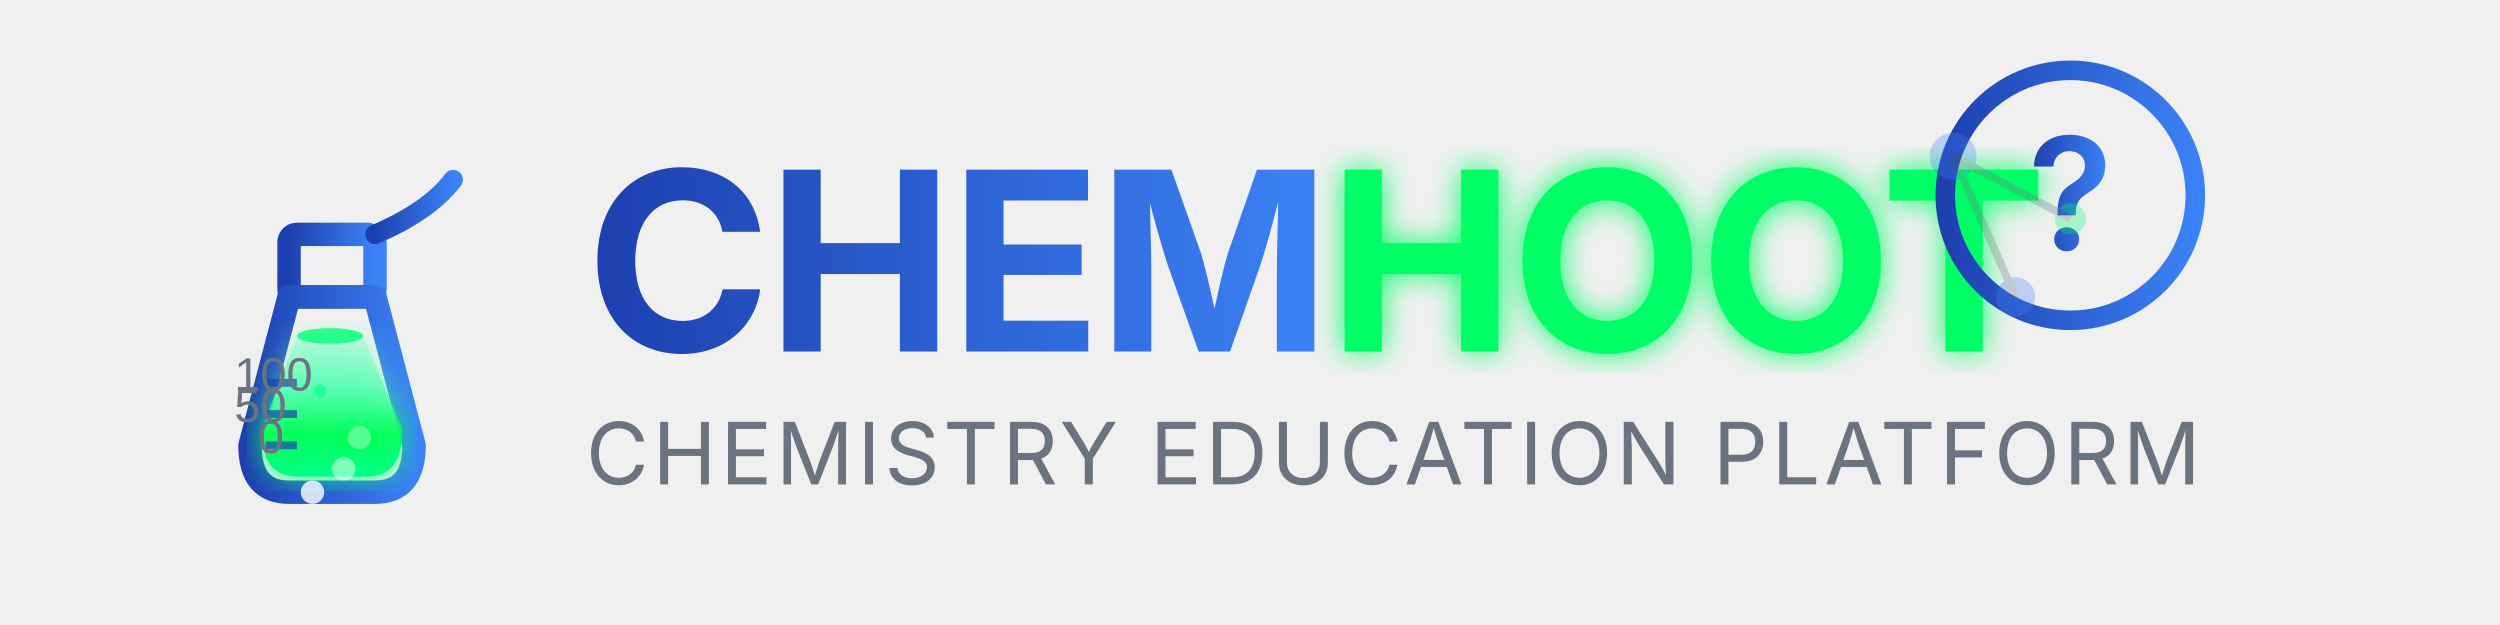
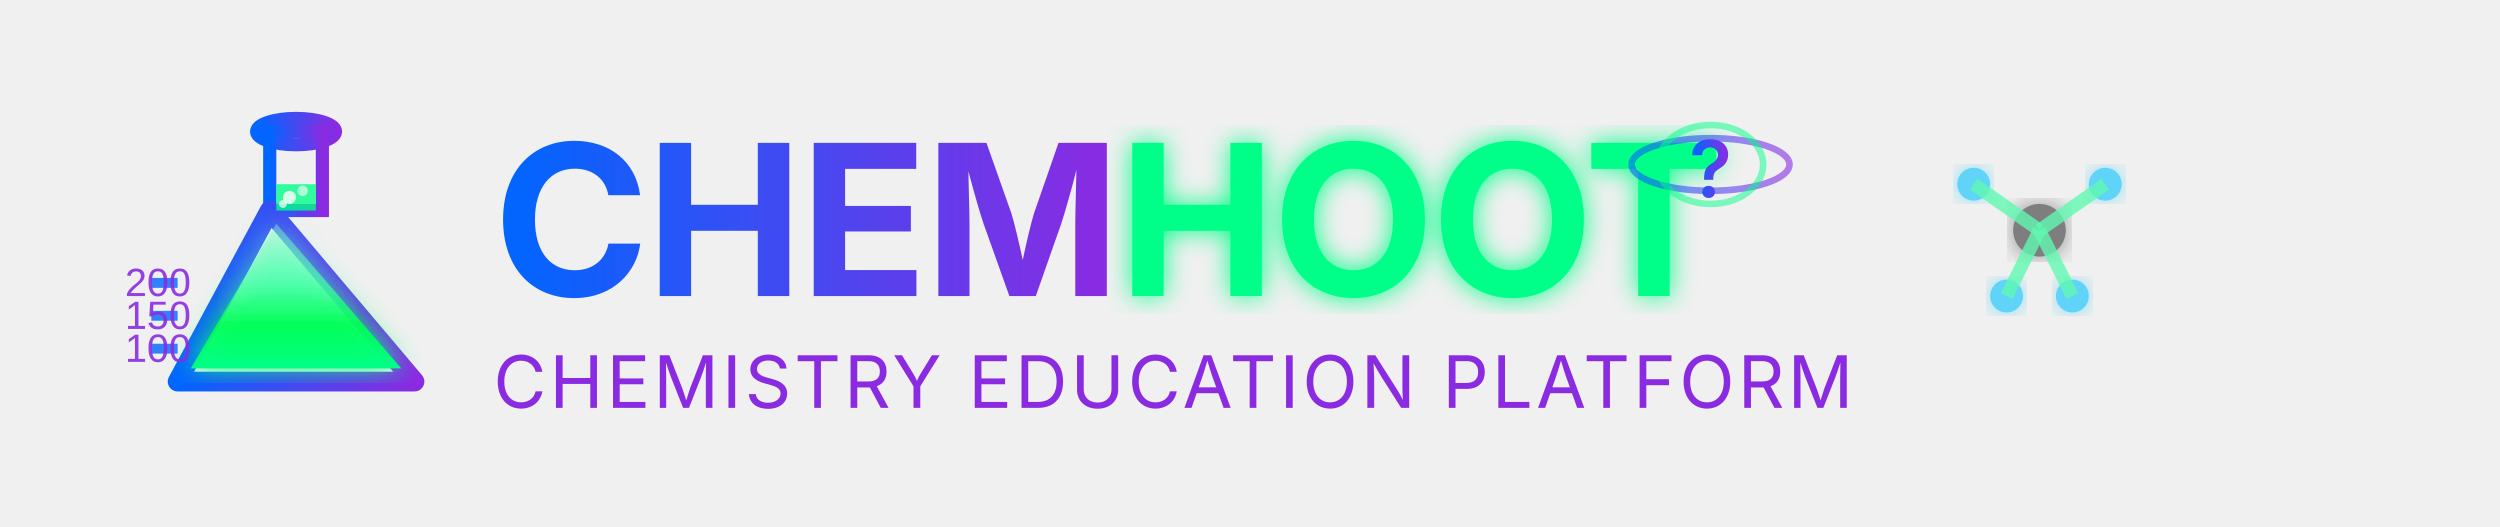
- <svg xmlns="http://www.w3.org/2000/svg" viewBox="0 0 320 80" width="320" height="80">
+ <svg xmlns="http://www.w3.org/2000/svg" viewBox="0 0 380 80" width="380" height="80">
  <defs>
    <linearGradient id="brandGradient" x1="0%" y1="0%" x2="100%" y2="0%">
-       <stop offset="0%" style="stop-color:#1e40af;stop-opacity:1" />
-       <stop offset="100%" style="stop-color:#3b82f6;stop-opacity:1" />
+       <stop offset="0%" style="stop-color:#0066ff;stop-opacity:1" />
+       <stop offset="100%" style="stop-color:#8a2be2;stop-opacity:1" />
    </linearGradient>
    <linearGradient id="fluorescentLiquid" x1="0%" y1="100%" x2="0%" y2="0%">
      <stop offset="0%" style="stop-color:#00ff88;stop-opacity:1" />
      <stop offset="30%" style="stop-color:#00ff55;stop-opacity:0.9" />
      <stop offset="60%" style="stop-color:#44ffaa;stop-opacity:0.7" />
      <stop offset="100%" style="stop-color:#88ffcc;stop-opacity:0.4" />
    </linearGradient>
    <filter id="fluorescenceGlow">
      <feGaussianBlur stdDeviation="2" result="coloredBlur" />
      <feMerge>
        <feMergeNode in="coloredBlur" />
        <feMergeNode in="SourceGraphic" />
      </feMerge>
    </filter>
    <circle id="bubble" r="1.5" fill="#ffffff" opacity="0.8">
      <animate attributeName="cy" values="48;28;48" dur="3s" repeatCount="indefinite" />
      <animate attributeName="opacity" values="0.8;0.4;0.8" dur="3s" repeatCount="indefinite" />
    </circle>
  </defs>
-   <g transform="translate(15, 15)">
-     <rect x="22" y="15" width="11" height="8" fill="none" stroke="url(#brandGradient)" stroke-width="3" rx="1" />
-     <path d="M22 23 L17 42 Q17 48 22 48 L33 48 Q38 48 38 42 L33 23 Z" fill="none" stroke="url(#brandGradient)" stroke-width="3" stroke-linejoin="round" />
-     <line x1="17" y1="48" x2="38" y2="48" stroke="url(#brandGradient)" stroke-width="3" stroke-linecap="round" />
-     <path d="M23 28 L18.5 40 Q18.5 46 23 46 L32 46 Q36.5 46 36.5 40 L31.5 28 Z" fill="url(#fluorescentLiquid)" filter="url(#fluorescenceGlow)" />
-     <ellipse cx="27.25" cy="28" rx="4.25" ry="1" fill="#00ff77" opacity="0.8">
-       <animate attributeName="ry" values="1;1.5;1" dur="4s" repeatCount="indefinite" />
-     </ellipse>
-     <path d="M33 15 Q40 12 43 8" fill="none" stroke="url(#brandGradient)" stroke-width="2.5" stroke-linecap="round" />
-     <line x1="19" y1="34" x2="23" y2="34" stroke="#1e40af" stroke-width="1" opacity="0.7" />
-     <line x1="19" y1="38" x2="23" y2="38" stroke="#1e40af" stroke-width="1" opacity="0.7" />
-     <line x1="19" y1="42" x2="23" y2="42" stroke="#1e40af" stroke-width="1" opacity="0.7" />
-     <text x="15" y="35" font-family="Arial" font-size="6" fill="#6b7280">100</text>
-     <text x="15" y="39" font-family="Arial" font-size="6" fill="#6b7280">50</text>
-     <text x="18" y="43" font-family="Arial" font-size="6" fill="#6b7280">0</text>
-     <use href="#bubble" x="25" y="48" />
-     <use href="#bubble" x="29" y="45" opacity="0.6">
-       <animate attributeName="cy" values="45;25;45" dur="4s" repeatCount="indefinite" />
-     </use>
-     <use href="#bubble" x="31" y="41" opacity="0.4">
-       <animate attributeName="cy" values="41;21;41" dur="5s" repeatCount="indefinite" />
-     </use>
-     <circle cx="26" cy="35" r="0.8" fill="#00ff99" opacity="0.6">
-       <animate attributeName="opacity" values="0.6;1;0.6" dur="2s" repeatCount="indefinite" />
+   <g transform="translate(15, 8)">
+     <ellipse cx="30" cy="12" rx="6" ry="2" fill="none" stroke="url(#brandGradient)" stroke-width="2" />
+     <rect x="26" y="12" width="8" height="12" fill="none" stroke="url(#brandGradient)" stroke-width="2" />
+     <path d="M26 24 L12 50 L48 50 Z" fill="none" stroke="url(#brandGradient)" stroke-width="3" stroke-linejoin="round" />
+     <line x1="12" y1="50" x2="48" y2="50" stroke="url(#brandGradient)" stroke-width="3" stroke-linecap="round" />
+     <path d="M27 26 L14 48 L46 48 Z" fill="url(#fluorescentLiquid)" filter="url(#fluorescenceGlow)" />
+     <rect x="27" y="20" width="6" height="4" fill="#00ff88" opacity="0.8">
+       <animate attributeName="height" values="4;6;4" dur="3s" repeatCount="indefinite" />
+       <animate attributeName="opacity" values="0.8;1;0.8" dur="3s" repeatCount="indefinite" />
+     </rect>
+     <line x1="8" y1="35" x2="12" y2="35" stroke="#0066ff" stroke-width="1.5" opacity="0.8" />
+     <line x1="8" y1="40" x2="12" y2="40" stroke="#0066ff" stroke-width="1.5" opacity="0.8" />
+     <line x1="8" y1="45" x2="12" y2="45" stroke="#0066ff" stroke-width="1.5" opacity="0.8" />
+     <text x="4" y="37" font-family="Arial" font-size="6" fill="#8a2be2" opacity="0.9">200</text>
+     <text x="4" y="42" font-family="Arial" font-size="6" fill="#8a2be2" opacity="0.9">150</text>
+     <text x="4" y="47" font-family="Arial" font-size="6" fill="#8a2be2" opacity="0.9">100</text>
+     <circle cx="29" cy="22" r="1" fill="#ffffff" opacity="0.8">
+       <animate attributeName="cy" values="22;16;22" dur="2s" repeatCount="indefinite" />
+       <animate attributeName="opacity" values="0.8;0.3;0.8" dur="2s" repeatCount="indefinite" />
    </circle>
-     <circle cx="30" cy="39" r="0.6" fill="#00ff77" opacity="0.5">
-       <animate attributeName="opacity" values="0.5;0.9;0.5" dur="2.5s" repeatCount="indefinite" />
+     <circle cx="31" cy="21" r="0.8" fill="#ffffff" opacity="0.6">
+       <animate attributeName="cy" values="21;15;21" dur="2.5s" repeatCount="indefinite" />
+       <animate attributeName="opacity" values="0.6;0.2;0.6" dur="2.5s" repeatCount="indefinite" />
+     </circle>
+     <circle cx="28" cy="23" r="0.6" fill="#ffffff" opacity="0.7">
+       <animate attributeName="cy" values="23;17;23" dur="1.8s" repeatCount="indefinite" />
+       <animate attributeName="opacity" values="0.7;0.3;0.7" dur="1.8s" repeatCount="indefinite" />
    </circle>
  </g>
  <g transform="translate(75, 0)">
    <text x="0" y="45" font-family="'Segoe UI', 'Inter', -apple-system, BlinkMacSystemFont, sans-serif" font-size="32" font-weight="700" letter-spacing="-0.5px" fill="url(#brandGradient)">CHEM</text>
-     <text x="95" y="45" font-family="'Segoe UI', 'Inter', -apple-system, BlinkMacSystemFont, sans-serif" font-size="32" font-weight="700" letter-spacing="-0.5px" fill="#00ff66" filter="url(#fluorescenceGlow)">HOOT</text>
-     <g transform="translate(190, 25)">
-       <circle cx="0" cy="0" r="16" fill="none" stroke="url(#brandGradient)" stroke-width="2.5" />
-       <text x="0" y="7" font-family="'Segoe UI', 'Inter', -apple-system, BlinkMacSystemFont, sans-serif" font-size="20" font-weight="600" text-anchor="middle" fill="url(#brandGradient)">?</text>
+     <text x="95" y="45" font-family="'Segoe UI', 'Inter', -apple-system, BlinkMacSystemFont, sans-serif" font-size="32" font-weight="700" letter-spacing="-0.5px" fill="#00ff88" filter="url(#fluorescenceGlow)">HOOT</text>
+     <g transform="translate(185, 15)">
+       <ellipse cx="0" cy="10" rx="12" ry="4" fill="none" stroke="url(#brandGradient)" stroke-width="1" opacity="0.6">
+         <animate attributeName="rx" values="12;13;12" dur="3s" repeatCount="indefinite" />
+       </ellipse>
+       <ellipse cx="0" cy="10" rx="8" ry="6" fill="none" stroke="#00ff88" stroke-width="1" opacity="0.5">
+         <animate attributeName="ry" values="6;7;6" dur="2.5s" repeatCount="indefinite" />
+       </ellipse>
+       <text x="0" y="15" font-family="'Segoe UI', 'Inter', -apple-system, BlinkMacSystemFont, sans-serif" font-size="12" font-weight="600" text-anchor="middle" fill="url(#brandGradient)">?</text>
    </g>
-     <text x="0" y="62" font-family="'Segoe UI', 'Inter', -apple-system, BlinkMacSystemFont, sans-serif" font-size="11" font-weight="400" letter-spacing="0.5px" fill="#6b7280">CHEMISTRY EDUCATION PLATFORM</text>
+     <text x="0" y="62" font-family="'Segoe UI', 'Inter', -apple-system, BlinkMacSystemFont, sans-serif" font-size="11" font-weight="400" letter-spacing="0.5px" fill="#8a2be2">CHEMISTRY EDUCATION PLATFORM</text>
  </g>
-   <g opacity="0.3" transform="translate(250, 20)">
-     <circle cx="0" cy="0" r="3" fill="#3b82f6" />
-     <circle cx="15" cy="8" r="2" fill="#00ff66" />
-     <circle cx="8" cy="18" r="2.5" fill="#3b82f6" />
-     <line x1="0" y1="0" x2="15" y2="8" stroke="#6b7280" stroke-width="1" />
-     <line x1="0" y1="0" x2="8" y2="18" stroke="#6b7280" stroke-width="1" />
+   <g opacity="0.6" transform="translate(300, 20)">
+     <circle cx="10" cy="15" r="4" fill="#333333" filter="url(#fluorescenceGlow)">
+       <animate attributeName="r" values="4;5;4" dur="3s" repeatCount="indefinite" />
+     </circle>
+     <circle cx="0" cy="8" r="2.5" fill="#00bfff" filter="url(#fluorescenceGlow)">
+       <animate attributeName="r" values="2.5;3;2.5" dur="2.5s" repeatCount="indefinite" />
+     </circle>
+     <circle cx="20" cy="8" r="2.5" fill="#00bfff" filter="url(#fluorescenceGlow)">
+       <animate attributeName="r" values="2.5;3;2.5" dur="2.8s" repeatCount="indefinite" />
+     </circle>
+     <circle cx="5" cy="25" r="2.5" fill="#00bfff" filter="url(#fluorescenceGlow)">
+       <animate attributeName="r" values="2.5;3;2.5" dur="3.2s" repeatCount="indefinite" />
+     </circle>
+     <circle cx="15" cy="25" r="2.5" fill="#00bfff" filter="url(#fluorescenceGlow)">
+       <animate attributeName="r" values="2.5;3;2.5" dur="2.7s" repeatCount="indefinite" />
+     </circle>
+     <line x1="10" y1="15" x2="0" y2="8" stroke="#00ff88" stroke-width="2" opacity="0.8">
+       <animate attributeName="stroke-width" values="2;2.5;2" dur="3s" repeatCount="indefinite" />
+     </line>
+     <line x1="10" y1="15" x2="20" y2="8" stroke="#00ff88" stroke-width="2" opacity="0.8">
+       <animate attributeName="stroke-width" values="2;2.5;2" dur="2.8s" repeatCount="indefinite" />
+     </line>
+     <line x1="10" y1="15" x2="5" y2="25" stroke="#00ff88" stroke-width="2" opacity="0.8">
+       <animate attributeName="stroke-width" values="2;2.5;2" dur="3.2s" repeatCount="indefinite" />
+     </line>
+     <line x1="10" y1="15" x2="15" y2="25" stroke="#00ff88" stroke-width="2" opacity="0.8">
+       <animate attributeName="stroke-width" values="2;2.5;2" dur="2.7s" repeatCount="indefinite" />
+     </line>
  </g>
</svg>
